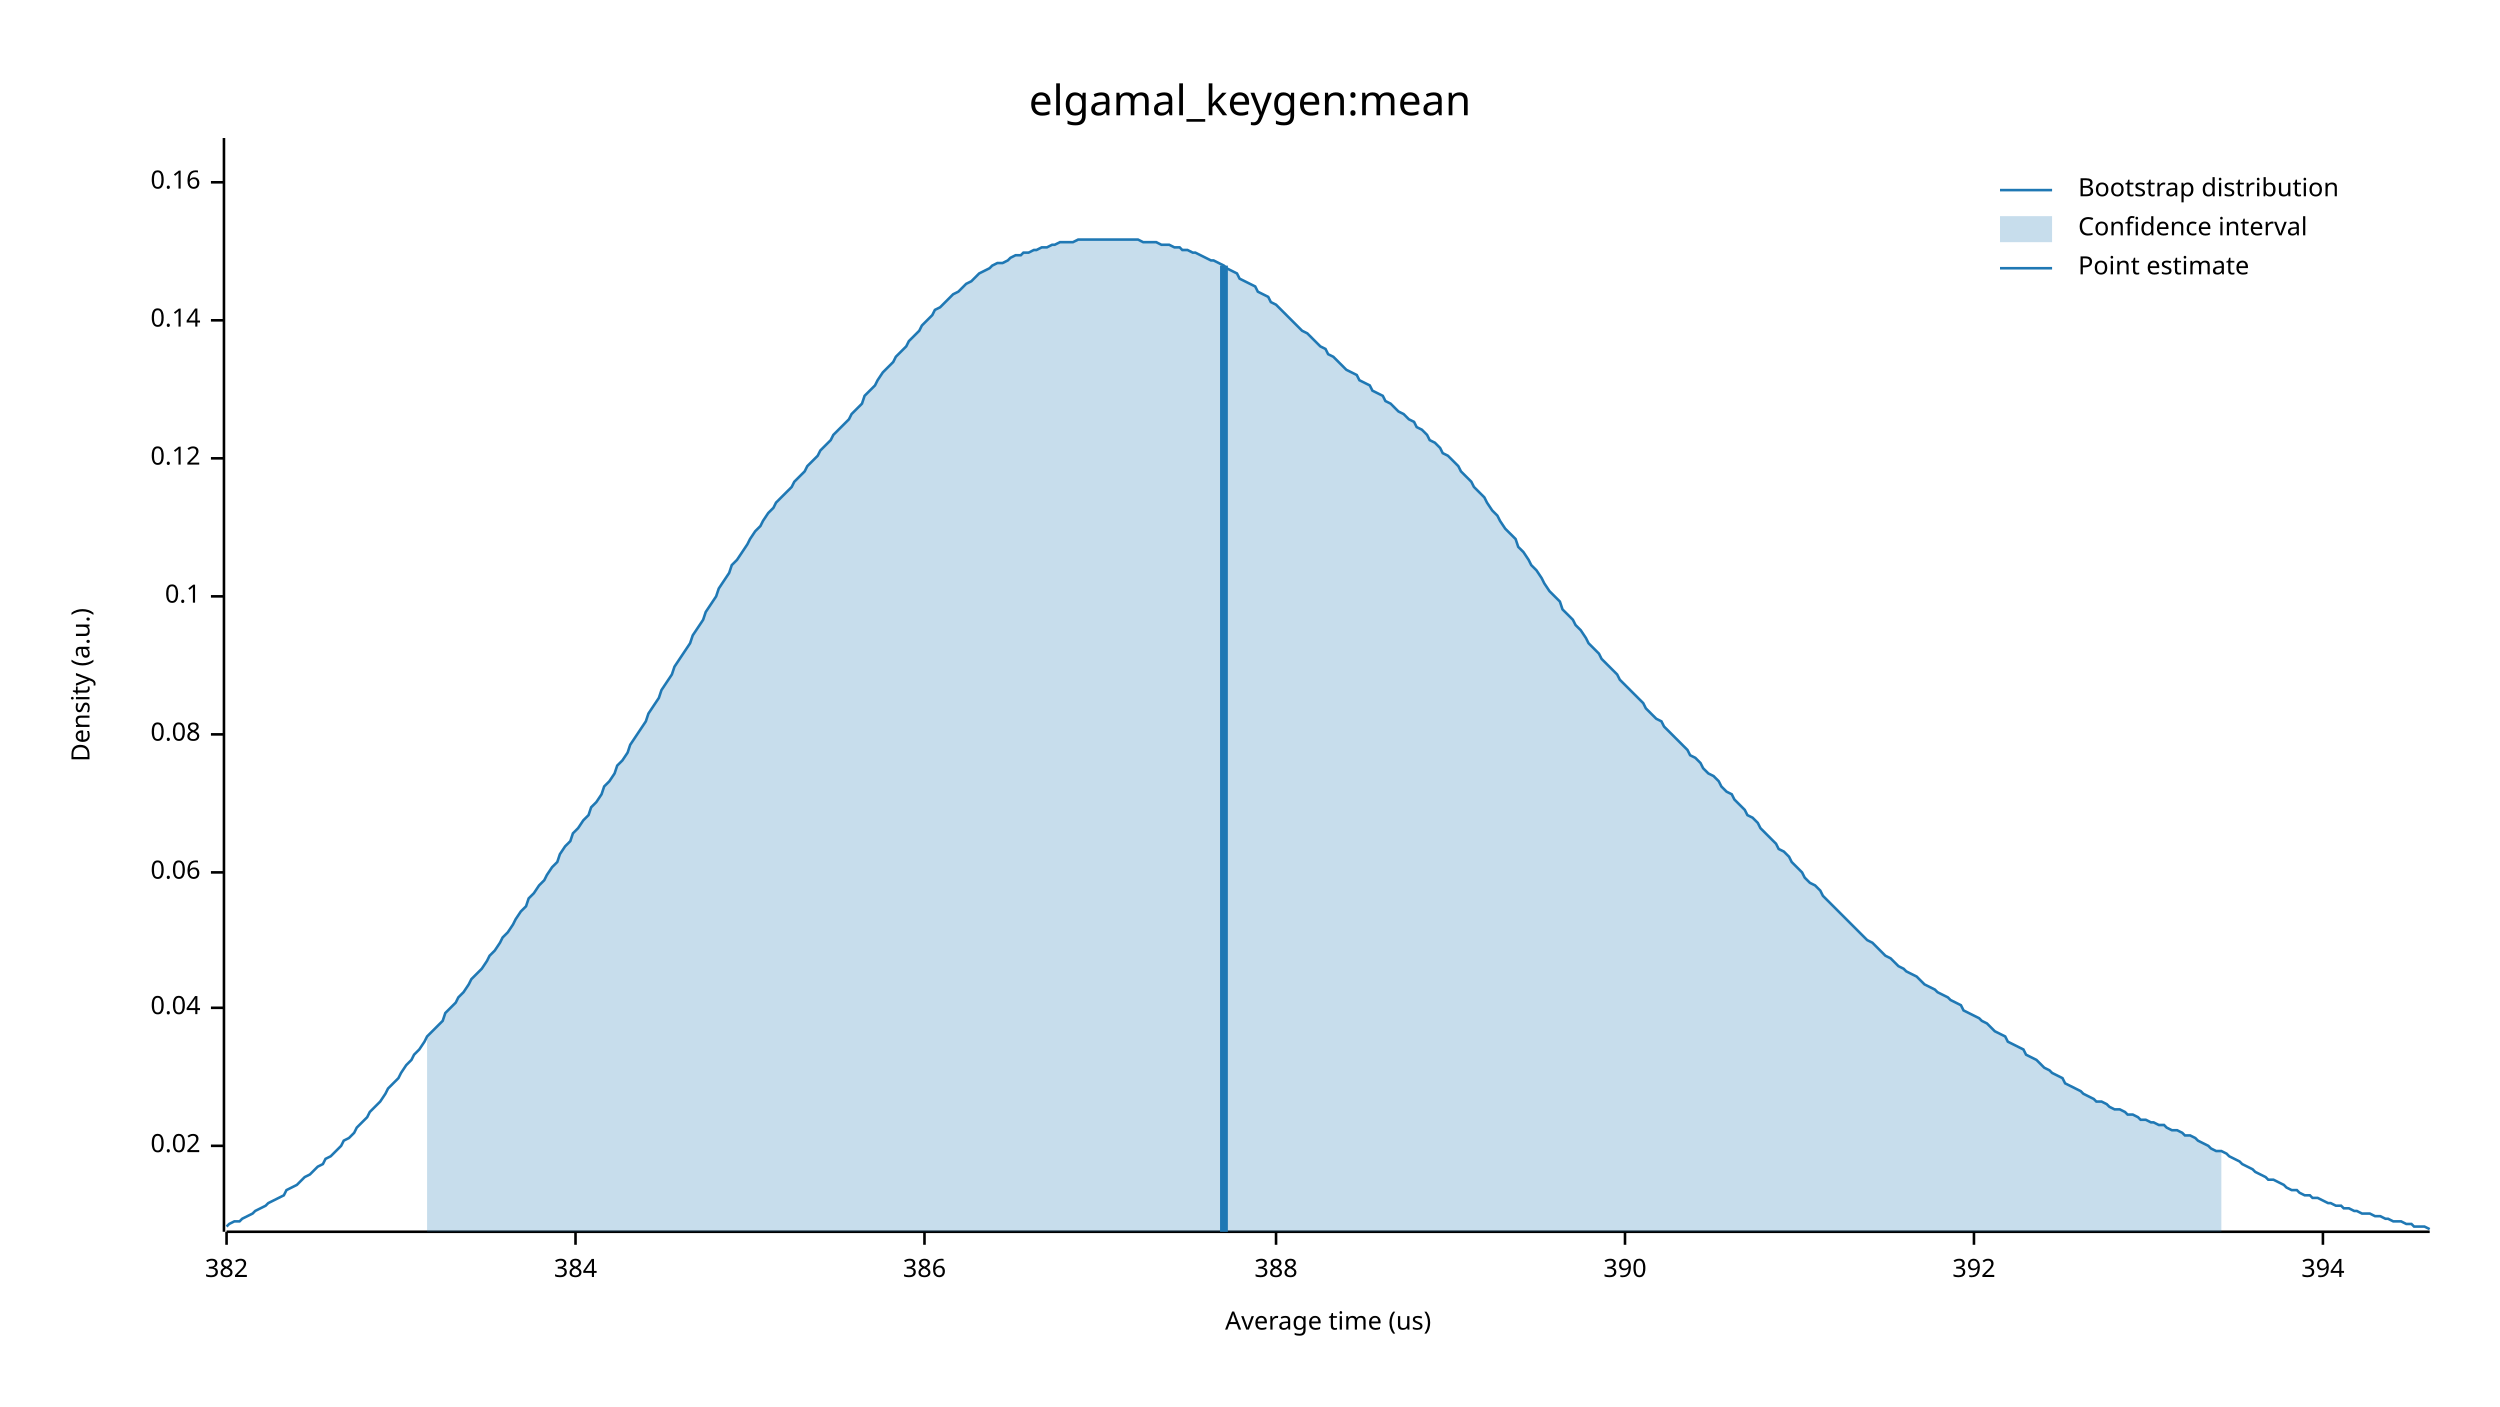
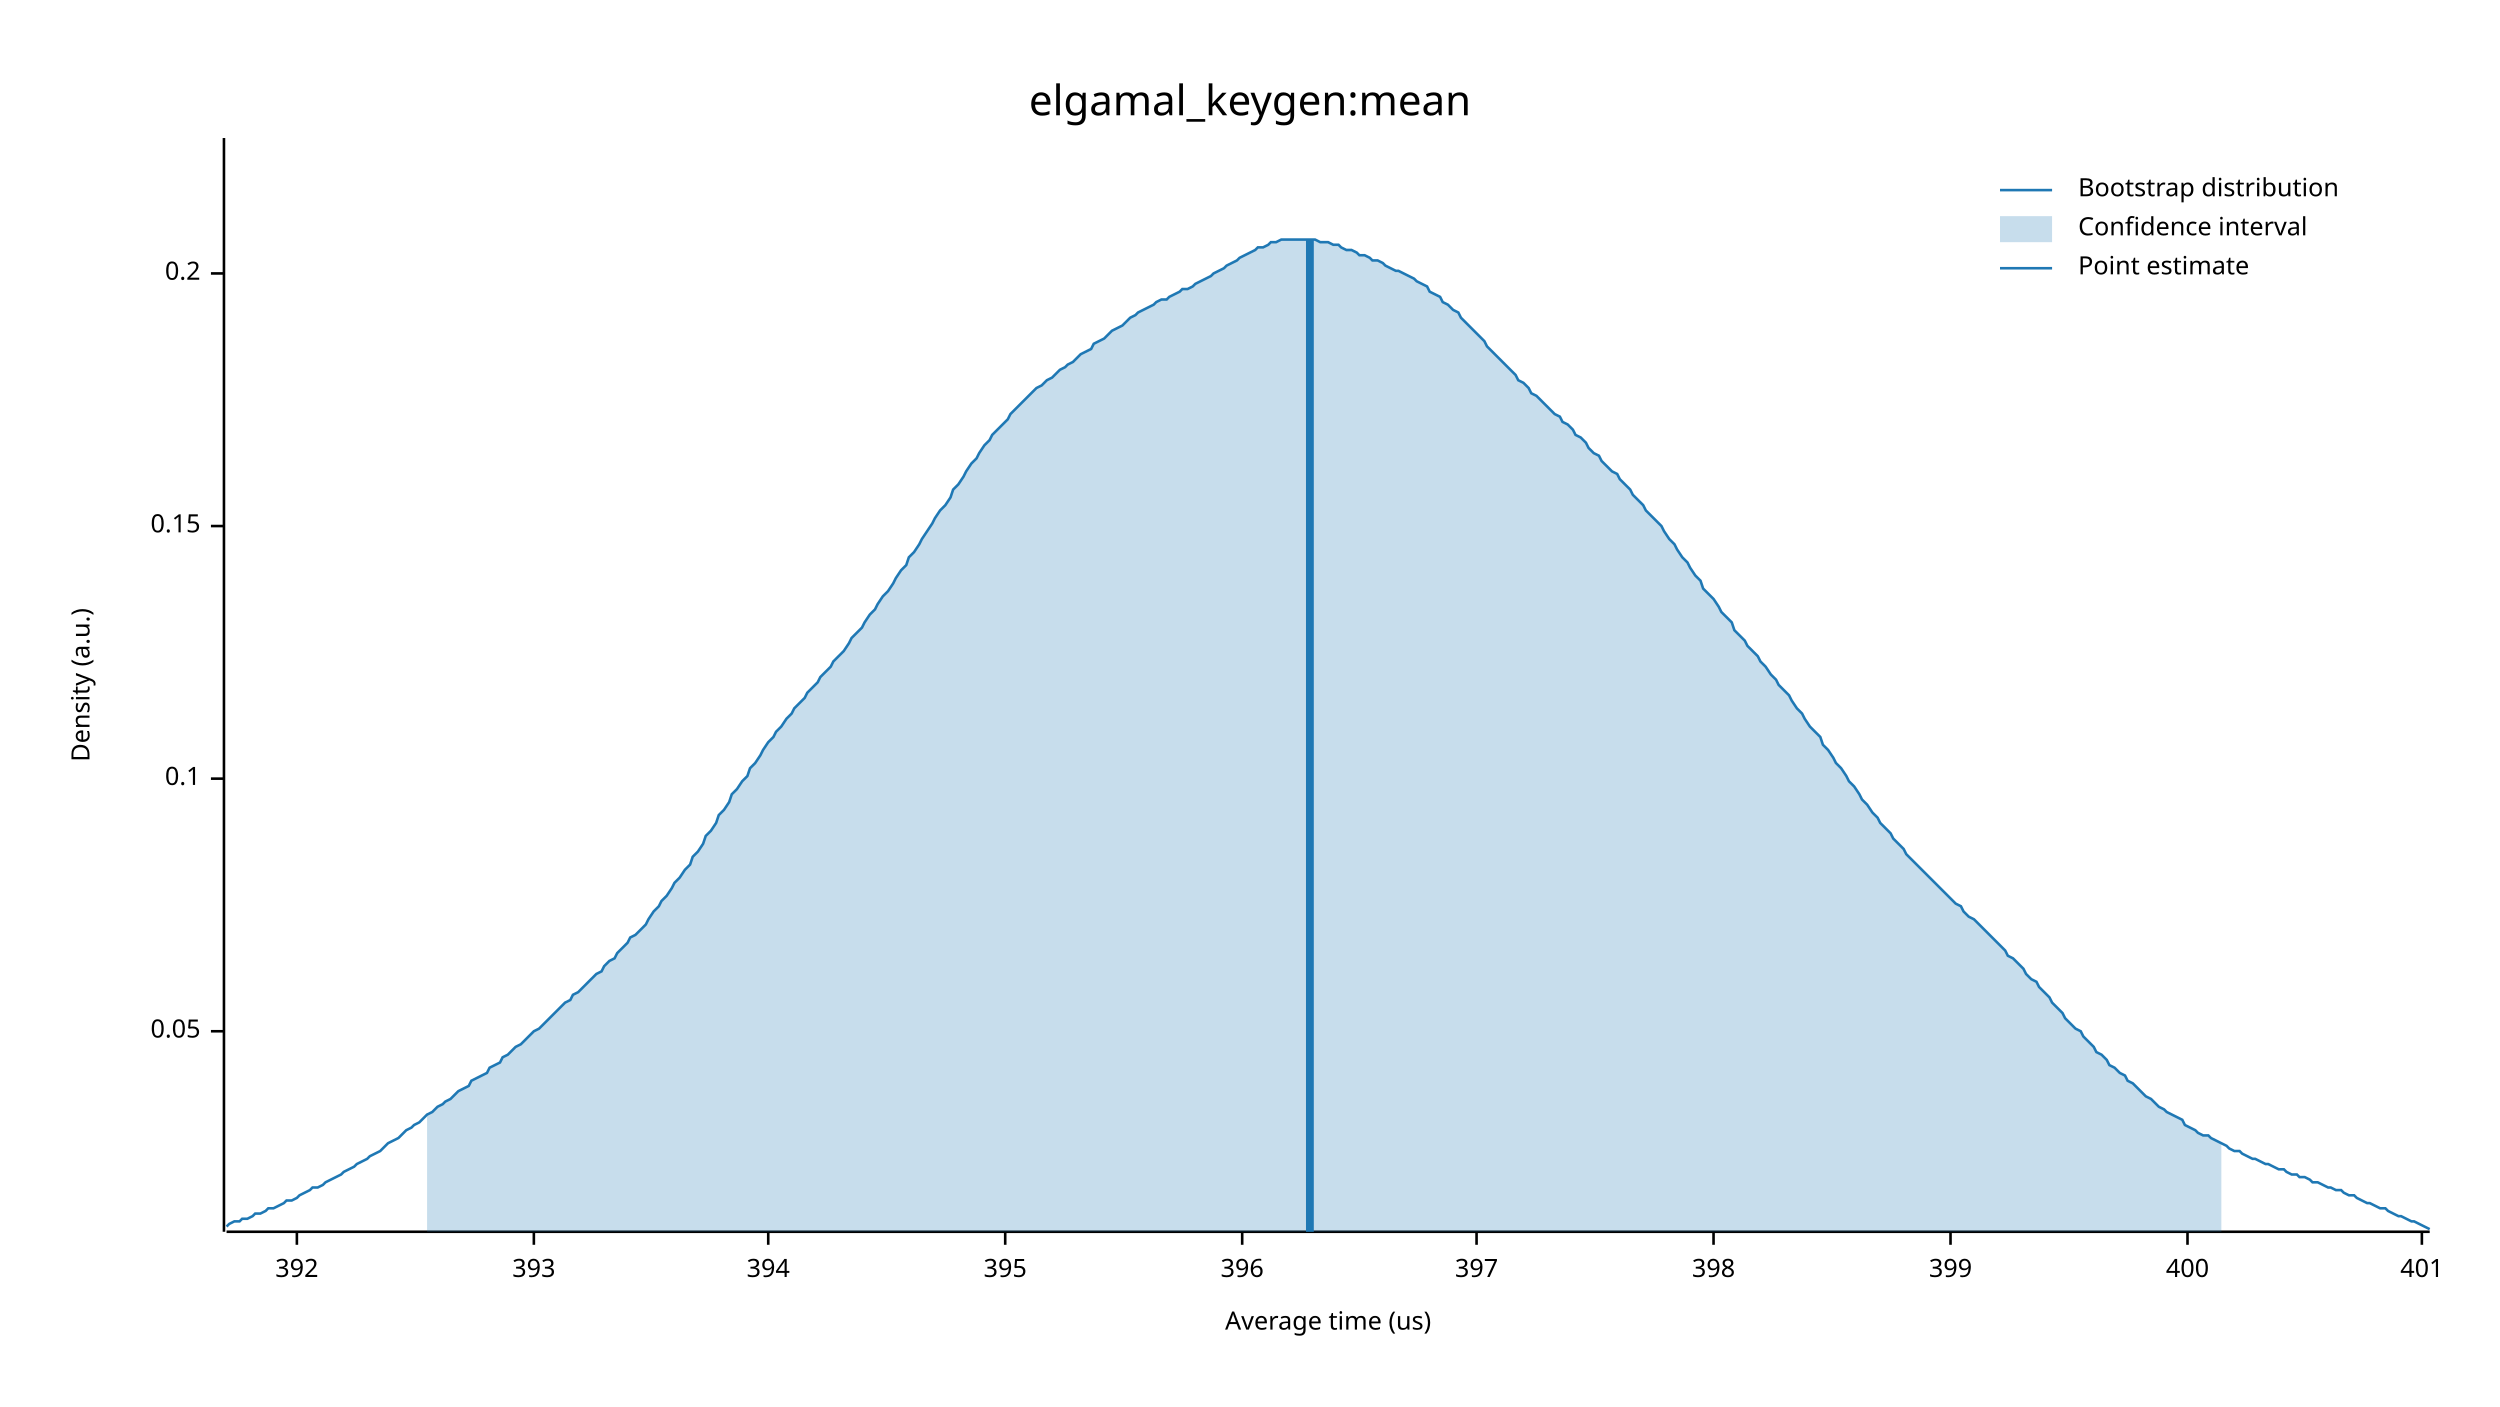
<svg xmlns="http://www.w3.org/2000/svg" width="960" height="540" viewBox="0 0 960 540">
  <text x="480" y="32" dy="0.76em" text-anchor="middle" font-family="sans-serif" font-size="16.129" opacity="1" fill="#000000">
elgamal_keygen:mean
</text>
  <text x="27" y="263" dy="0.76em" text-anchor="middle" font-family="sans-serif" font-size="9.677" opacity="1" fill="#000000" transform="rotate(270, 27, 263)">
Density (a.u.)
</text>
  <text x="510" y="513" dy="-0.5ex" text-anchor="middle" font-family="sans-serif" font-size="9.677" opacity="1" fill="#000000">
Average time (us)
</text>
  <polyline fill="none" opacity="1" stroke="#000000" stroke-width="1" points="86,53 86,473 " />
-   <text x="77" y="440" dy="0.5ex" text-anchor="end" font-family="sans-serif" font-size="9.677" opacity="1" fill="#000000">
- 0.02
+   <text x="77" y="396" dy="0.5ex" text-anchor="end" font-family="sans-serif" font-size="9.677" opacity="1" fill="#000000">
+ 0.05
</text>
-   <polyline fill="none" opacity="1" stroke="#000000" stroke-width="1" points="81,440 86,440 " />
-   <text x="77" y="387" dy="0.5ex" text-anchor="end" font-family="sans-serif" font-size="9.677" opacity="1" fill="#000000">
- 0.04
- </text>
-   <polyline fill="none" opacity="1" stroke="#000000" stroke-width="1" points="81,387 86,387 " />
-   <text x="77" y="335" dy="0.5ex" text-anchor="end" font-family="sans-serif" font-size="9.677" opacity="1" fill="#000000">
- 0.06
- </text>
-   <polyline fill="none" opacity="1" stroke="#000000" stroke-width="1" points="81,335 86,335 " />
-   <text x="77" y="282" dy="0.5ex" text-anchor="end" font-family="sans-serif" font-size="9.677" opacity="1" fill="#000000">
- 0.08
- </text>
-   <polyline fill="none" opacity="1" stroke="#000000" stroke-width="1" points="81,282 86,282 " />
-   <text x="77" y="229" dy="0.5ex" text-anchor="end" font-family="sans-serif" font-size="9.677" opacity="1" fill="#000000">
+   <polyline fill="none" opacity="1" stroke="#000000" stroke-width="1" points="81,396 86,396 " />
+   <text x="77" y="299" dy="0.5ex" text-anchor="end" font-family="sans-serif" font-size="9.677" opacity="1" fill="#000000">
0.1
</text>
-   <polyline fill="none" opacity="1" stroke="#000000" stroke-width="1" points="81,229 86,229 " />
-   <text x="77" y="176" dy="0.5ex" text-anchor="end" font-family="sans-serif" font-size="9.677" opacity="1" fill="#000000">
- 0.12
+   <polyline fill="none" opacity="1" stroke="#000000" stroke-width="1" points="81,299 86,299 " />
+   <text x="77" y="202" dy="0.5ex" text-anchor="end" font-family="sans-serif" font-size="9.677" opacity="1" fill="#000000">
+ 0.15
</text>
-   <polyline fill="none" opacity="1" stroke="#000000" stroke-width="1" points="81,176 86,176 " />
-   <text x="77" y="123" dy="0.5ex" text-anchor="end" font-family="sans-serif" font-size="9.677" opacity="1" fill="#000000">
- 0.14
+   <polyline fill="none" opacity="1" stroke="#000000" stroke-width="1" points="81,202 86,202 " />
+   <text x="77" y="105" dy="0.5ex" text-anchor="end" font-family="sans-serif" font-size="9.677" opacity="1" fill="#000000">
+ 0.2
</text>
-   <polyline fill="none" opacity="1" stroke="#000000" stroke-width="1" points="81,123 86,123 " />
-   <text x="77" y="70" dy="0.5ex" text-anchor="end" font-family="sans-serif" font-size="9.677" opacity="1" fill="#000000">
- 0.16
- </text>
-   <polyline fill="none" opacity="1" stroke="#000000" stroke-width="1" points="81,70 86,70 " />
+   <polyline fill="none" opacity="1" stroke="#000000" stroke-width="1" points="81,105 86,105 " />
  <polyline fill="none" opacity="1" stroke="#000000" stroke-width="1" points="87,473 933,473 " />
-   <text x="87" y="483" dy="0.76em" text-anchor="middle" font-family="sans-serif" font-size="9.677" opacity="1" fill="#000000">
- 382
- </text>
-   <polyline fill="none" opacity="1" stroke="#000000" stroke-width="1" points="87,473 87,478 " />
-   <text x="221" y="483" dy="0.76em" text-anchor="middle" font-family="sans-serif" font-size="9.677" opacity="1" fill="#000000">
- 384
- </text>
-   <polyline fill="none" opacity="1" stroke="#000000" stroke-width="1" points="221,473 221,478 " />
-   <text x="355" y="483" dy="0.76em" text-anchor="middle" font-family="sans-serif" font-size="9.677" opacity="1" fill="#000000">
- 386
- </text>
-   <polyline fill="none" opacity="1" stroke="#000000" stroke-width="1" points="355,473 355,478 " />
-   <text x="490" y="483" dy="0.76em" text-anchor="middle" font-family="sans-serif" font-size="9.677" opacity="1" fill="#000000">
- 388
- </text>
-   <polyline fill="none" opacity="1" stroke="#000000" stroke-width="1" points="490,473 490,478 " />
-   <text x="624" y="483" dy="0.76em" text-anchor="middle" font-family="sans-serif" font-size="9.677" opacity="1" fill="#000000">
- 390
- </text>
-   <polyline fill="none" opacity="1" stroke="#000000" stroke-width="1" points="624,473 624,478 " />
-   <text x="758" y="483" dy="0.76em" text-anchor="middle" font-family="sans-serif" font-size="9.677" opacity="1" fill="#000000">
+   <text x="114" y="483" dy="0.76em" text-anchor="middle" font-family="sans-serif" font-size="9.677" opacity="1" fill="#000000">
392
</text>
-   <polyline fill="none" opacity="1" stroke="#000000" stroke-width="1" points="758,473 758,478 " />
-   <text x="892" y="483" dy="0.76em" text-anchor="middle" font-family="sans-serif" font-size="9.677" opacity="1" fill="#000000">
+   <polyline fill="none" opacity="1" stroke="#000000" stroke-width="1" points="114,473 114,478 " />
+   <text x="205" y="483" dy="0.76em" text-anchor="middle" font-family="sans-serif" font-size="9.677" opacity="1" fill="#000000">
+ 393
+ </text>
+   <polyline fill="none" opacity="1" stroke="#000000" stroke-width="1" points="205,473 205,478 " />
+   <text x="295" y="483" dy="0.76em" text-anchor="middle" font-family="sans-serif" font-size="9.677" opacity="1" fill="#000000">
394
</text>
-   <polyline fill="none" opacity="1" stroke="#000000" stroke-width="1" points="892,473 892,478 " />
-   <polyline fill="none" opacity="1" stroke="#1F78B4" stroke-width="1" points="87,471 88,470 90,469 92,469 93,468 95,467 97,466 98,465 100,464 102,463 103,462 105,461 107,460 109,459 110,457 112,456 114,455 115,454 117,452 119,451 120,450 122,448 124,447 125,445 127,444 129,442 131,440 132,438 134,437 136,435 137,433 139,431 141,429 142,427 144,425 146,423 148,420 149,418 151,416 153,414 154,412 156,409 158,407 159,405 161,403 163,400 164,398 166,396 168,394 170,392 171,389 173,387 175,385 176,383 178,381 180,378 181,376 183,374 185,372 187,369 188,367 190,365 192,362 193,360 195,358 197,355 198,353 200,350 202,348 203,345 205,343 207,340 209,338 210,336 212,333 214,331 215,328 217,325 219,323 220,320 222,318 224,315 226,313 227,310 229,308 231,305 232,302 234,300 236,297 237,294 239,292 241,289 242,286 244,283 246,280 248,277 249,274 251,271 253,268 254,265 256,262 258,259 259,256 261,253 263,250 265,247 266,244 268,241 270,238 271,235 273,232 275,229 276,226 278,223 280,220 281,217 283,215 285,212 287,209 288,207 290,204 292,202 293,200 295,197 297,195 298,193 300,191 302,189 304,187 305,185 307,183 309,181 310,179 312,177 314,175 315,173 317,171 319,169 320,167 322,165 324,163 326,161 327,159 329,157 331,155 332,152 334,150 336,148 337,146 339,143 341,141 343,139 344,137 346,135 348,133 349,131 351,129 353,127 354,125 356,123 358,121 359,119 361,118 363,116 365,114 366,113 368,112 370,110 371,109 373,108 375,106 376,105 378,104 380,103 381,102 383,101 385,101 387,100 388,99 390,98 392,98 393,97 395,97 397,96 398,96 400,95 402,95 404,94 405,94 407,93 409,93 410,93 412,93 414,92 415,92 417,92 419,92 420,92 422,92 424,92 426,92 427,92 429,92 431,92 432,92 434,92 436,92 437,92 439,93 441,93 443,93 444,93 446,94 448,94 449,94 451,95 453,95 454,96 456,96 458,97 459,97 461,98 463,99 465,100 466,100 468,101 470,102 471,103 473,104 475,105 476,107 478,108 480,109 482,110 483,112 485,113 487,114 488,116 490,117 492,119 493,120 495,122 497,124 498,125 500,127 502,128 504,130 505,131 507,133 509,134 510,136 512,137 514,139 515,140 517,142 519,143 521,144 522,146 524,147 526,148 527,150 529,151 531,152 532,154 534,155 536,157 537,158 539,159 541,161 543,162 544,164 546,165 548,167 549,169 551,170 553,172 554,174 556,175 558,177 560,179 561,181 563,183 565,185 566,187 568,189 570,191 571,193 573,196 575,198 576,200 578,203 580,205 582,207 583,210 585,212 587,215 588,217 590,219 592,222 593,224 595,227 597,229 599,231 600,234 602,236 604,238 605,240 607,242 609,245 610,247 612,249 614,251 615,253 617,255 619,257 621,259 622,261 624,263 626,265 627,266 629,268 631,270 632,272 634,274 636,276 638,277 639,279 641,281 643,283 644,284 646,286 648,288 649,290 651,291 653,293 654,295 656,297 658,298 660,300 661,302 663,304 665,305 666,307 668,309 670,311 671,313 673,314 675,316 676,318 678,320 680,322 682,324 683,326 685,327 687,329 688,331 690,333 692,335 693,337 695,339 697,340 699,342 700,344 702,346 704,348 705,349 707,351 709,353 710,354 712,356 714,358 715,359 717,361 719,362 721,364 722,365 724,367 726,368 727,369 729,371 731,372 732,373 734,374 736,375 738,377 739,378 741,379 743,380 744,381 746,382 748,383 749,384 751,385 753,386 754,388 756,389 758,390 760,391 761,392 763,393 765,395 766,396 768,397 770,398 771,400 773,401 775,402 777,403 778,405 780,406 782,407 783,408 785,410 787,411 788,412 790,413 792,414 793,416 795,417 797,418 799,419 800,420 802,421 804,422 805,423 807,423 809,424 810,425 812,426 814,426 816,427 817,428 819,428 821,429 822,430 824,430 826,431 827,431 829,432 831,432 832,433 834,434 836,434 838,435 839,436 841,436 843,437 844,438 846,439 848,440 849,441 851,442 853,442 855,443 856,444 858,445 860,446 861,447 863,448 865,449 866,450 868,451 870,452 871,453 873,453 875,454 877,455 878,456 880,457 882,457 883,458 885,459 887,459 888,460 890,460 892,461 894,462 895,462 897,463 899,463 900,464 902,464 904,465 905,465 907,466 909,466 910,466 912,467 914,467 916,468 917,468 919,469 921,469 922,469 924,470 926,470 927,471 929,471 931,471 933,472 " />
-   <polygon opacity="0.25" fill="#1F78B4" points="164,398 166,396 168,394 170,392 171,389 173,387 175,385 176,383 178,381 180,378 181,376 183,374 185,372 187,369 188,367 190,365 192,362 193,360 195,358 197,355 198,353 200,350 202,348 203,345 205,343 207,340 209,338 210,336 212,333 214,331 215,328 217,325 219,323 220,320 222,318 224,315 226,313 227,310 229,308 231,305 232,302 234,300 236,297 237,294 239,292 241,289 242,286 244,283 246,280 248,277 249,274 251,271 253,268 254,265 256,262 258,259 259,256 261,253 263,250 265,247 266,244 268,241 270,238 271,235 273,232 275,229 276,226 278,223 280,220 281,217 283,215 285,212 287,209 288,207 290,204 292,202 293,200 295,197 297,195 298,193 300,191 302,189 304,187 305,185 307,183 309,181 310,179 312,177 314,175 315,173 317,171 319,169 320,167 322,165 324,163 326,161 327,159 329,157 331,155 332,152 334,150 336,148 337,146 339,143 341,141 343,139 344,137 346,135 348,133 349,131 351,129 353,127 354,125 356,123 358,121 359,119 361,118 363,116 365,114 366,113 368,112 370,110 371,109 373,108 375,106 376,105 378,104 380,103 381,102 383,101 385,101 387,100 388,99 390,98 392,98 393,97 395,97 397,96 398,96 400,95 402,95 404,94 405,94 407,93 409,93 410,93 412,93 414,92 415,92 417,92 419,92 420,92 422,92 424,92 426,92 427,92 429,92 431,92 432,92 434,92 436,92 437,92 439,93 441,93 443,93 444,93 446,94 448,94 449,94 451,95 453,95 454,96 456,96 458,97 459,97 461,98 463,99 465,100 466,100 468,101 470,102 471,103 473,104 475,105 476,107 478,108 480,109 482,110 483,112 485,113 487,114 488,116 490,117 492,119 493,120 495,122 497,124 498,125 500,127 502,128 504,130 505,131 507,133 509,134 510,136 512,137 514,139 515,140 517,142 519,143 521,144 522,146 524,147 526,148 527,150 529,151 531,152 532,154 534,155 536,157 537,158 539,159 541,161 543,162 544,164 546,165 548,167 549,169 551,170 553,172 554,174 556,175 558,177 560,179 561,181 563,183 565,185 566,187 568,189 570,191 571,193 573,196 575,198 576,200 578,203 580,205 582,207 583,210 585,212 587,215 588,217 590,219 592,222 593,224 595,227 597,229 599,231 600,234 602,236 604,238 605,240 607,242 609,245 610,247 612,249 614,251 615,253 617,255 619,257 621,259 622,261 624,263 626,265 627,266 629,268 631,270 632,272 634,274 636,276 638,277 639,279 641,281 643,283 644,284 646,286 648,288 649,290 651,291 653,293 654,295 656,297 658,298 660,300 661,302 663,304 665,305 666,307 668,309 670,311 671,313 673,314 675,316 676,318 678,320 680,322 682,324 683,326 685,327 687,329 688,331 690,333 692,335 693,337 695,339 697,340 699,342 700,344 702,346 704,348 705,349 707,351 709,353 710,354 712,356 714,358 715,359 717,361 719,362 721,364 722,365 724,367 726,368 727,369 729,371 731,372 732,373 734,374 736,375 738,377 739,378 741,379 743,380 744,381 746,382 748,383 749,384 751,385 753,386 754,388 756,389 758,390 760,391 761,392 763,393 765,395 766,396 768,397 770,398 771,400 773,401 775,402 777,403 778,405 780,406 782,407 783,408 785,410 787,411 788,412 790,413 792,414 793,416 795,417 797,418 799,419 800,420 802,421 804,422 805,423 807,423 809,424 810,425 812,426 814,426 816,427 817,428 819,428 821,429 822,430 824,430 826,431 827,431 829,432 831,432 832,433 834,434 836,434 838,435 839,436 841,436 843,437 844,438 846,439 848,440 849,441 851,442 853,442 853,473 164,473 " />
-   <polyline fill="none" opacity="1" stroke="#1F78B4" stroke-width="3" points="470,473 470,102 " />
+   <polyline fill="none" opacity="1" stroke="#000000" stroke-width="1" points="295,473 295,478 " />
+   <text x="386" y="483" dy="0.76em" text-anchor="middle" font-family="sans-serif" font-size="9.677" opacity="1" fill="#000000">
+ 395
+ </text>
+   <polyline fill="none" opacity="1" stroke="#000000" stroke-width="1" points="386,473 386,478 " />
+   <text x="477" y="483" dy="0.76em" text-anchor="middle" font-family="sans-serif" font-size="9.677" opacity="1" fill="#000000">
+ 396
+ </text>
+   <polyline fill="none" opacity="1" stroke="#000000" stroke-width="1" points="477,473 477,478 " />
+   <text x="567" y="483" dy="0.76em" text-anchor="middle" font-family="sans-serif" font-size="9.677" opacity="1" fill="#000000">
+ 397
+ </text>
+   <polyline fill="none" opacity="1" stroke="#000000" stroke-width="1" points="567,473 567,478 " />
+   <text x="658" y="483" dy="0.76em" text-anchor="middle" font-family="sans-serif" font-size="9.677" opacity="1" fill="#000000">
+ 398
+ </text>
+   <polyline fill="none" opacity="1" stroke="#000000" stroke-width="1" points="658,473 658,478 " />
+   <text x="749" y="483" dy="0.76em" text-anchor="middle" font-family="sans-serif" font-size="9.677" opacity="1" fill="#000000">
+ 399
+ </text>
+   <polyline fill="none" opacity="1" stroke="#000000" stroke-width="1" points="749,473 749,478 " />
+   <text x="840" y="483" dy="0.76em" text-anchor="middle" font-family="sans-serif" font-size="9.677" opacity="1" fill="#000000">
+ 400
+ </text>
+   <polyline fill="none" opacity="1" stroke="#000000" stroke-width="1" points="840,473 840,478 " />
+   <text x="930" y="483" dy="0.76em" text-anchor="middle" font-family="sans-serif" font-size="9.677" opacity="1" fill="#000000">
+ 401
+ </text>
+   <polyline fill="none" opacity="1" stroke="#000000" stroke-width="1" points="930,473 930,478 " />
+   <polyline fill="none" opacity="1" stroke="#1F78B4" stroke-width="1" points="87,471 88,470 90,469 92,469 93,468 95,468 97,467 98,466 100,466 102,465 103,464 105,464 107,463 109,462 110,461 112,461 114,460 115,459 117,458 119,457 120,456 122,456 124,455 125,454 127,453 129,452 131,451 132,450 134,449 136,448 137,447 139,446 141,445 142,444 144,443 146,442 148,440 149,439 151,438 153,437 154,436 156,434 158,433 159,432 161,431 163,429 164,428 166,427 168,425 170,424 171,423 173,422 175,420 176,419 178,418 180,417 181,415 183,414 185,413 187,412 188,410 190,409 192,408 193,406 195,405 197,403 198,402 200,401 202,399 203,398 205,396 207,395 209,393 210,392 212,390 214,388 215,387 217,385 219,384 220,382 222,381 224,379 226,377 227,376 229,374 231,373 232,371 234,369 236,368 237,366 239,364 241,362 242,360 244,359 246,357 248,355 249,353 251,350 253,348 254,346 256,344 258,341 259,339 261,337 263,334 265,332 266,329 268,327 270,324 271,321 273,319 275,316 276,313 278,311 280,308 281,305 283,303 285,300 287,298 288,295 290,293 292,290 293,288 295,285 297,283 298,281 300,279 302,276 304,274 305,272 307,270 309,268 310,266 312,264 314,262 315,260 317,258 319,256 320,254 322,252 324,250 326,247 327,245 329,243 331,241 332,239 334,236 336,234 337,232 339,229 341,227 343,224 344,222 346,219 348,217 349,214 351,212 353,209 354,207 356,204 358,201 359,199 361,196 363,194 365,191 366,188 368,186 370,183 371,181 373,178 375,176 376,174 378,171 380,169 381,167 383,165 385,163 387,161 388,159 390,157 392,155 393,154 395,152 397,150 398,149 400,148 402,146 404,145 405,144 407,142 409,141 410,140 412,139 414,137 415,136 417,135 419,134 420,132 422,131 424,130 426,128 427,127 429,126 431,125 432,124 434,122 436,121 437,120 439,119 441,118 443,117 444,116 446,115 448,115 449,114 451,113 453,112 454,111 456,111 458,110 459,109 461,108 463,107 465,106 466,105 468,104 470,103 471,102 473,101 475,100 476,99 478,98 480,97 482,96 483,95 485,95 487,94 488,93 490,93 492,92 493,92 495,92 497,92 498,92 500,92 502,92 504,92 505,92 507,93 509,93 510,93 512,94 514,94 515,95 517,96 519,96 521,97 522,98 524,98 526,99 527,100 529,100 531,101 532,102 534,103 536,104 537,104 539,105 541,106 543,107 544,108 546,109 548,110 549,112 551,113 553,114 554,116 556,117 558,119 560,120 561,122 563,124 565,126 566,127 568,129 570,131 571,133 573,135 575,137 576,138 578,140 580,142 582,144 583,146 585,147 587,149 588,151 590,152 592,154 593,155 595,157 597,159 599,160 600,162 602,163 604,165 605,167 607,168 609,170 610,172 612,174 614,175 615,177 617,179 619,181 621,182 622,184 624,186 626,188 627,190 629,192 631,194 632,196 634,198 636,200 638,202 639,204 641,207 643,209 644,211 646,214 648,216 649,218 651,221 653,223 654,226 656,228 658,230 660,233 661,235 663,237 665,239 666,242 668,244 670,246 671,248 673,250 675,252 676,254 678,256 680,259 682,261 683,263 685,265 687,267 688,269 690,272 692,274 693,276 695,279 697,281 699,283 700,286 702,288 704,291 705,293 707,295 709,298 710,300 712,302 714,305 715,307 717,309 719,312 721,314 722,316 724,318 726,320 727,322 729,324 731,326 732,328 734,330 736,332 738,334 739,335 741,337 743,339 744,340 746,342 748,344 749,345 751,347 753,348 754,350 756,352 758,353 760,355 761,356 763,358 765,360 766,361 768,363 770,365 771,367 773,368 775,370 777,372 778,374 780,376 782,377 783,379 785,381 787,383 788,385 790,387 792,389 793,391 795,393 797,395 799,396 800,398 802,400 804,402 805,404 807,405 809,407 810,409 812,410 814,412 816,413 817,415 819,416 821,418 822,419 824,421 826,422 827,423 829,425 831,426 832,427 834,428 836,429 838,430 839,432 841,433 843,434 844,435 846,436 848,436 849,437 851,438 853,439 855,440 856,441 858,442 860,442 861,443 863,444 865,445 866,445 868,446 870,447 871,447 873,448 875,449 877,449 878,450 880,451 882,451 883,452 885,452 887,453 888,454 890,454 892,455 894,456 895,456 897,457 899,457 900,458 902,459 904,459 905,460 907,461 909,462 910,462 912,463 914,464 916,464 917,465 919,466 921,467 922,467 924,468 926,469 927,469 929,470 931,471 933,472 " />
+   <polygon opacity="0.25" fill="#1F78B4" points="164,428 166,427 168,425 170,424 171,423 173,422 175,420 176,419 178,418 180,417 181,415 183,414 185,413 187,412 188,410 190,409 192,408 193,406 195,405 197,403 198,402 200,401 202,399 203,398 205,396 207,395 209,393 210,392 212,390 214,388 215,387 217,385 219,384 220,382 222,381 224,379 226,377 227,376 229,374 231,373 232,371 234,369 236,368 237,366 239,364 241,362 242,360 244,359 246,357 248,355 249,353 251,350 253,348 254,346 256,344 258,341 259,339 261,337 263,334 265,332 266,329 268,327 270,324 271,321 273,319 275,316 276,313 278,311 280,308 281,305 283,303 285,300 287,298 288,295 290,293 292,290 293,288 295,285 297,283 298,281 300,279 302,276 304,274 305,272 307,270 309,268 310,266 312,264 314,262 315,260 317,258 319,256 320,254 322,252 324,250 326,247 327,245 329,243 331,241 332,239 334,236 336,234 337,232 339,229 341,227 343,224 344,222 346,219 348,217 349,214 351,212 353,209 354,207 356,204 358,201 359,199 361,196 363,194 365,191 366,188 368,186 370,183 371,181 373,178 375,176 376,174 378,171 380,169 381,167 383,165 385,163 387,161 388,159 390,157 392,155 393,154 395,152 397,150 398,149 400,148 402,146 404,145 405,144 407,142 409,141 410,140 412,139 414,137 415,136 417,135 419,134 420,132 422,131 424,130 426,128 427,127 429,126 431,125 432,124 434,122 436,121 437,120 439,119 441,118 443,117 444,116 446,115 448,115 449,114 451,113 453,112 454,111 456,111 458,110 459,109 461,108 463,107 465,106 466,105 468,104 470,103 471,102 473,101 475,100 476,99 478,98 480,97 482,96 483,95 485,95 487,94 488,93 490,93 492,92 493,92 495,92 497,92 498,92 500,92 502,92 504,92 505,92 507,93 509,93 510,93 512,94 514,94 515,95 517,96 519,96 521,97 522,98 524,98 526,99 527,100 529,100 531,101 532,102 534,103 536,104 537,104 539,105 541,106 543,107 544,108 546,109 548,110 549,112 551,113 553,114 554,116 556,117 558,119 560,120 561,122 563,124 565,126 566,127 568,129 570,131 571,133 573,135 575,137 576,138 578,140 580,142 582,144 583,146 585,147 587,149 588,151 590,152 592,154 593,155 595,157 597,159 599,160 600,162 602,163 604,165 605,167 607,168 609,170 610,172 612,174 614,175 615,177 617,179 619,181 621,182 622,184 624,186 626,188 627,190 629,192 631,194 632,196 634,198 636,200 638,202 639,204 641,207 643,209 644,211 646,214 648,216 649,218 651,221 653,223 654,226 656,228 658,230 660,233 661,235 663,237 665,239 666,242 668,244 670,246 671,248 673,250 675,252 676,254 678,256 680,259 682,261 683,263 685,265 687,267 688,269 690,272 692,274 693,276 695,279 697,281 699,283 700,286 702,288 704,291 705,293 707,295 709,298 710,300 712,302 714,305 715,307 717,309 719,312 721,314 722,316 724,318 726,320 727,322 729,324 731,326 732,328 734,330 736,332 738,334 739,335 741,337 743,339 744,340 746,342 748,344 749,345 751,347 753,348 754,350 756,352 758,353 760,355 761,356 763,358 765,360 766,361 768,363 770,365 771,367 773,368 775,370 777,372 778,374 780,376 782,377 783,379 785,381 787,383 788,385 790,387 792,389 793,391 795,393 797,395 799,396 800,398 802,400 804,402 805,404 807,405 809,407 810,409 812,410 814,412 816,413 817,415 819,416 821,418 822,419 824,421 826,422 827,423 829,425 831,426 832,427 834,428 836,429 838,430 839,432 841,433 843,434 844,435 846,436 848,436 849,437 851,438 853,439 853,473 164,473 " />
+   <polyline fill="none" opacity="1" stroke="#1F78B4" stroke-width="3" points="503,473 503,92 " />
  <text x="798" y="68" dy="0.76em" text-anchor="start" font-family="sans-serif" font-size="9.677" opacity="1" fill="#000000">
Bootstrap distribution
</text>
  <text x="798" y="83" dy="0.76em" text-anchor="start" font-family="sans-serif" font-size="9.677" opacity="1" fill="#000000">
Confidence interval
</text>
  <text x="798" y="98" dy="0.76em" text-anchor="start" font-family="sans-serif" font-size="9.677" opacity="1" fill="#000000">
Point estimate
</text>
  <polyline fill="none" opacity="1" stroke="#1F78B4" stroke-width="1" points="768,73 788,73 " />
  <rect x="768" y="83" width="20" height="10" opacity="0.25" fill="#1F78B4" stroke="none" />
  <polyline fill="none" opacity="1" stroke="#1F78B4" stroke-width="1" points="768,103 788,103 " />
</svg>
